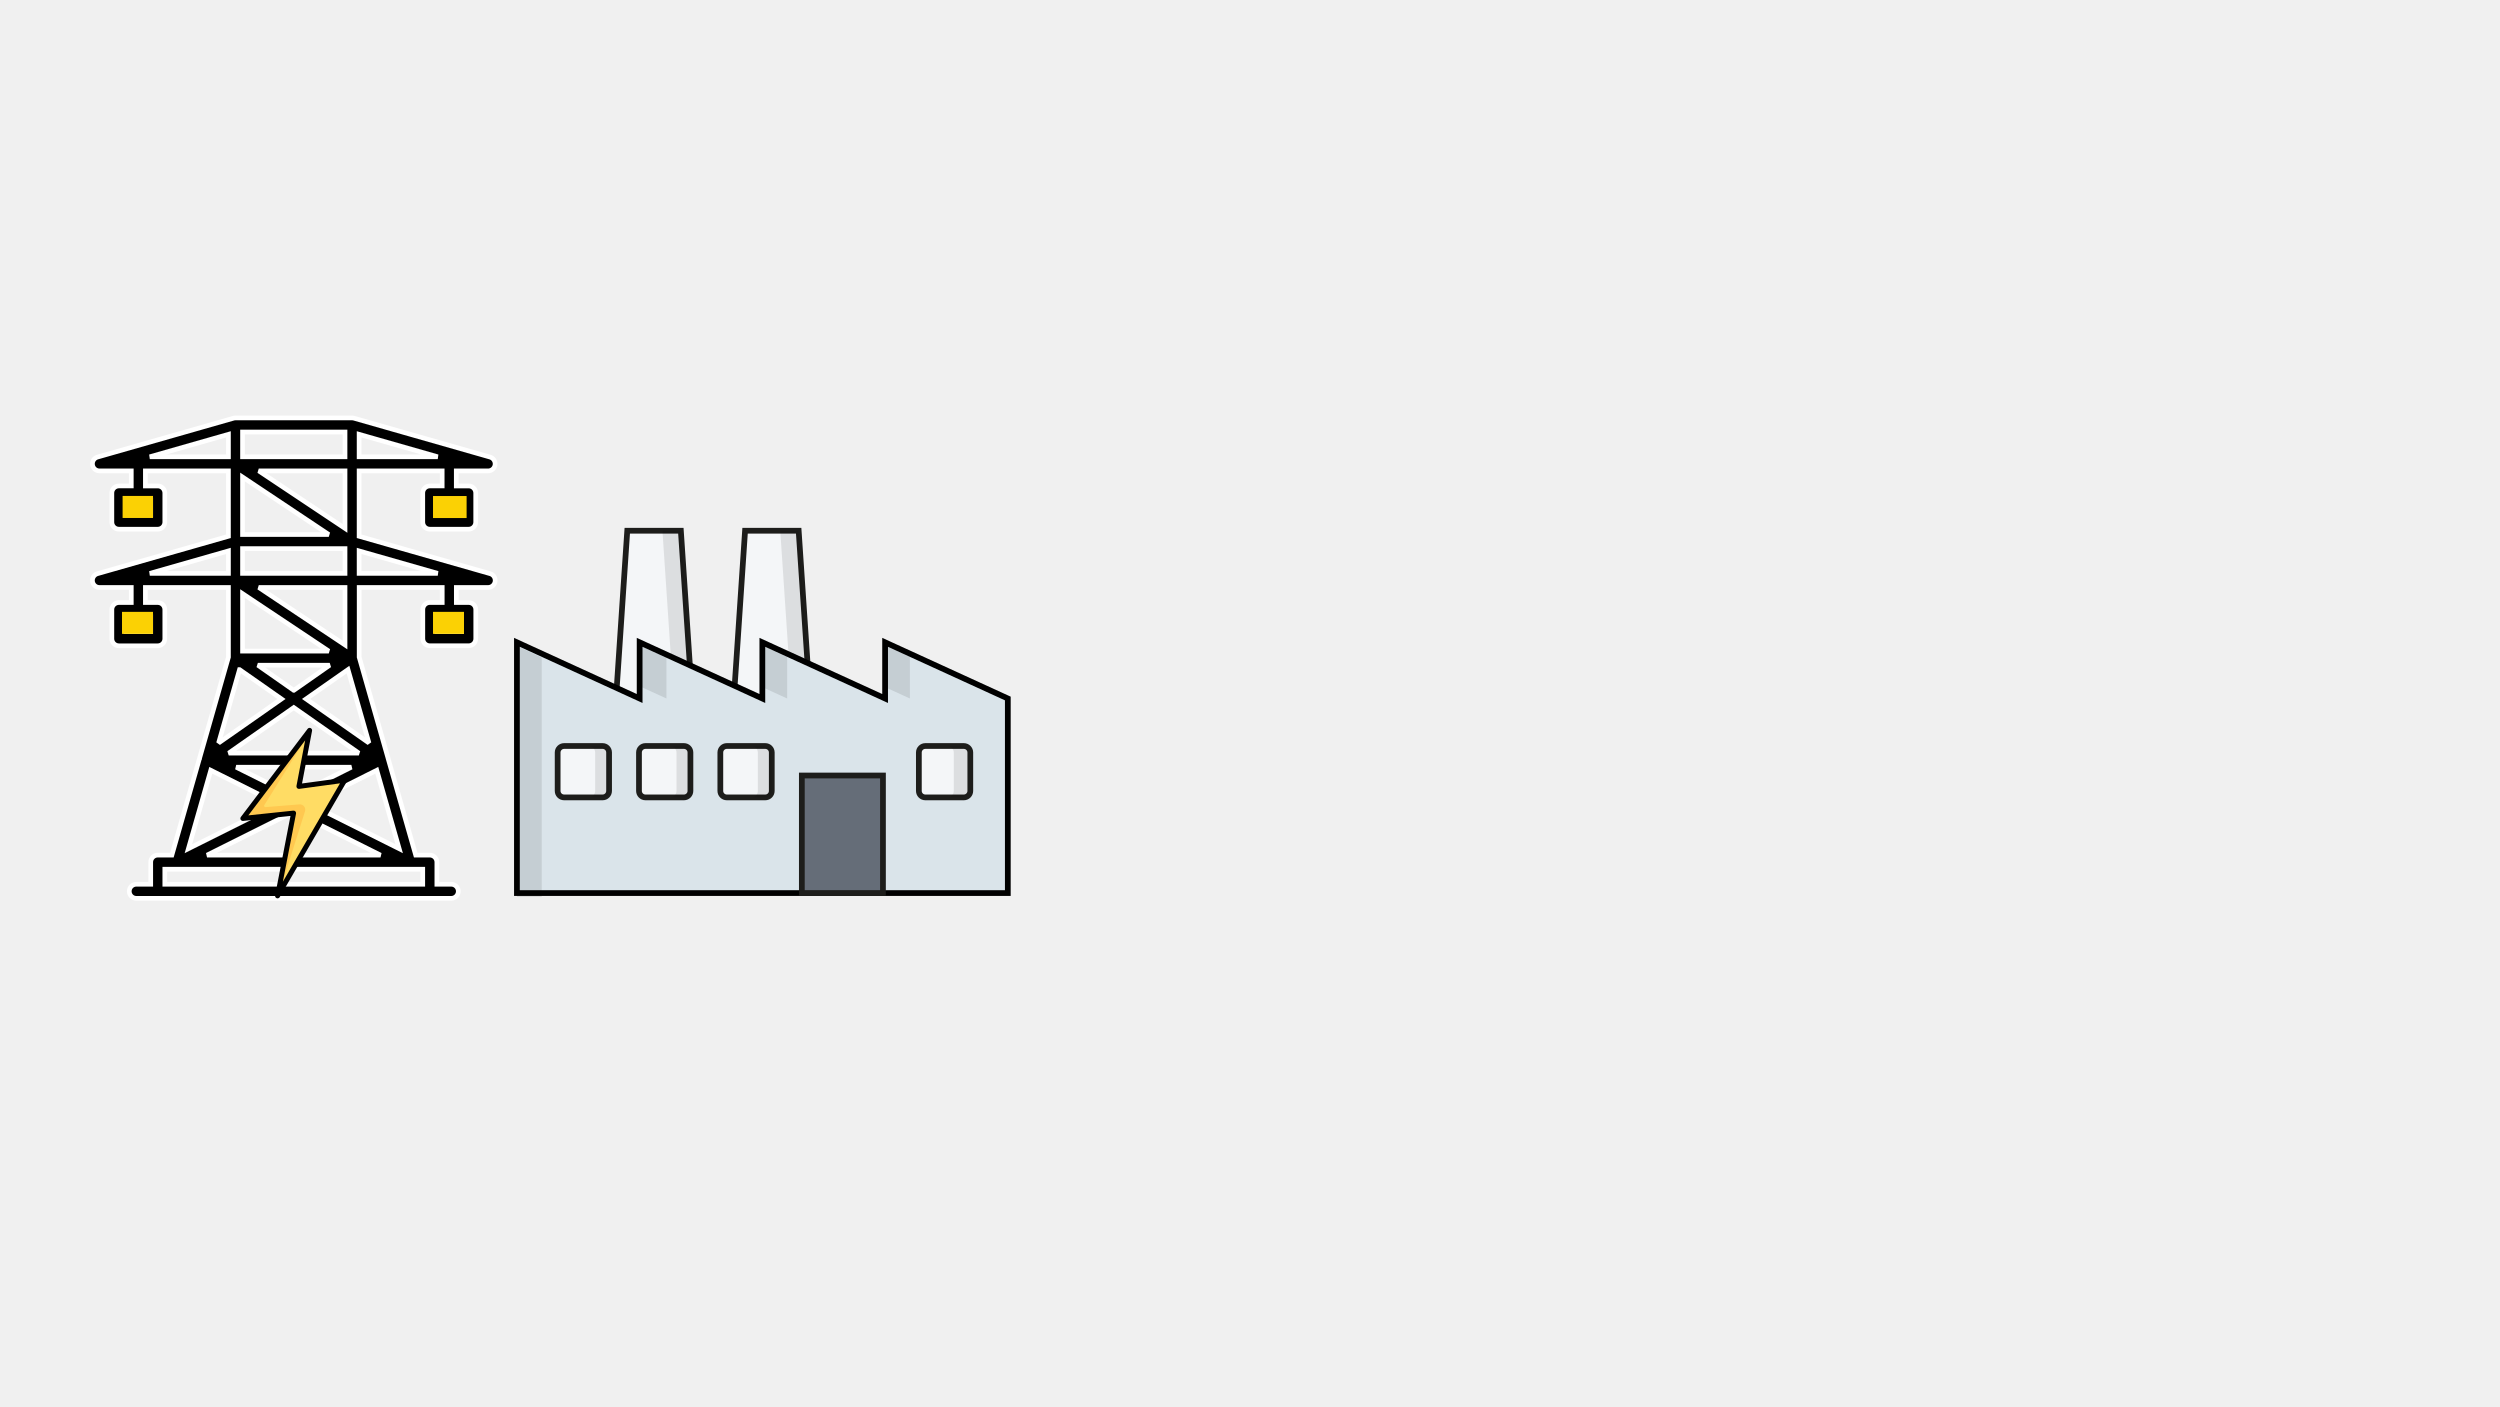
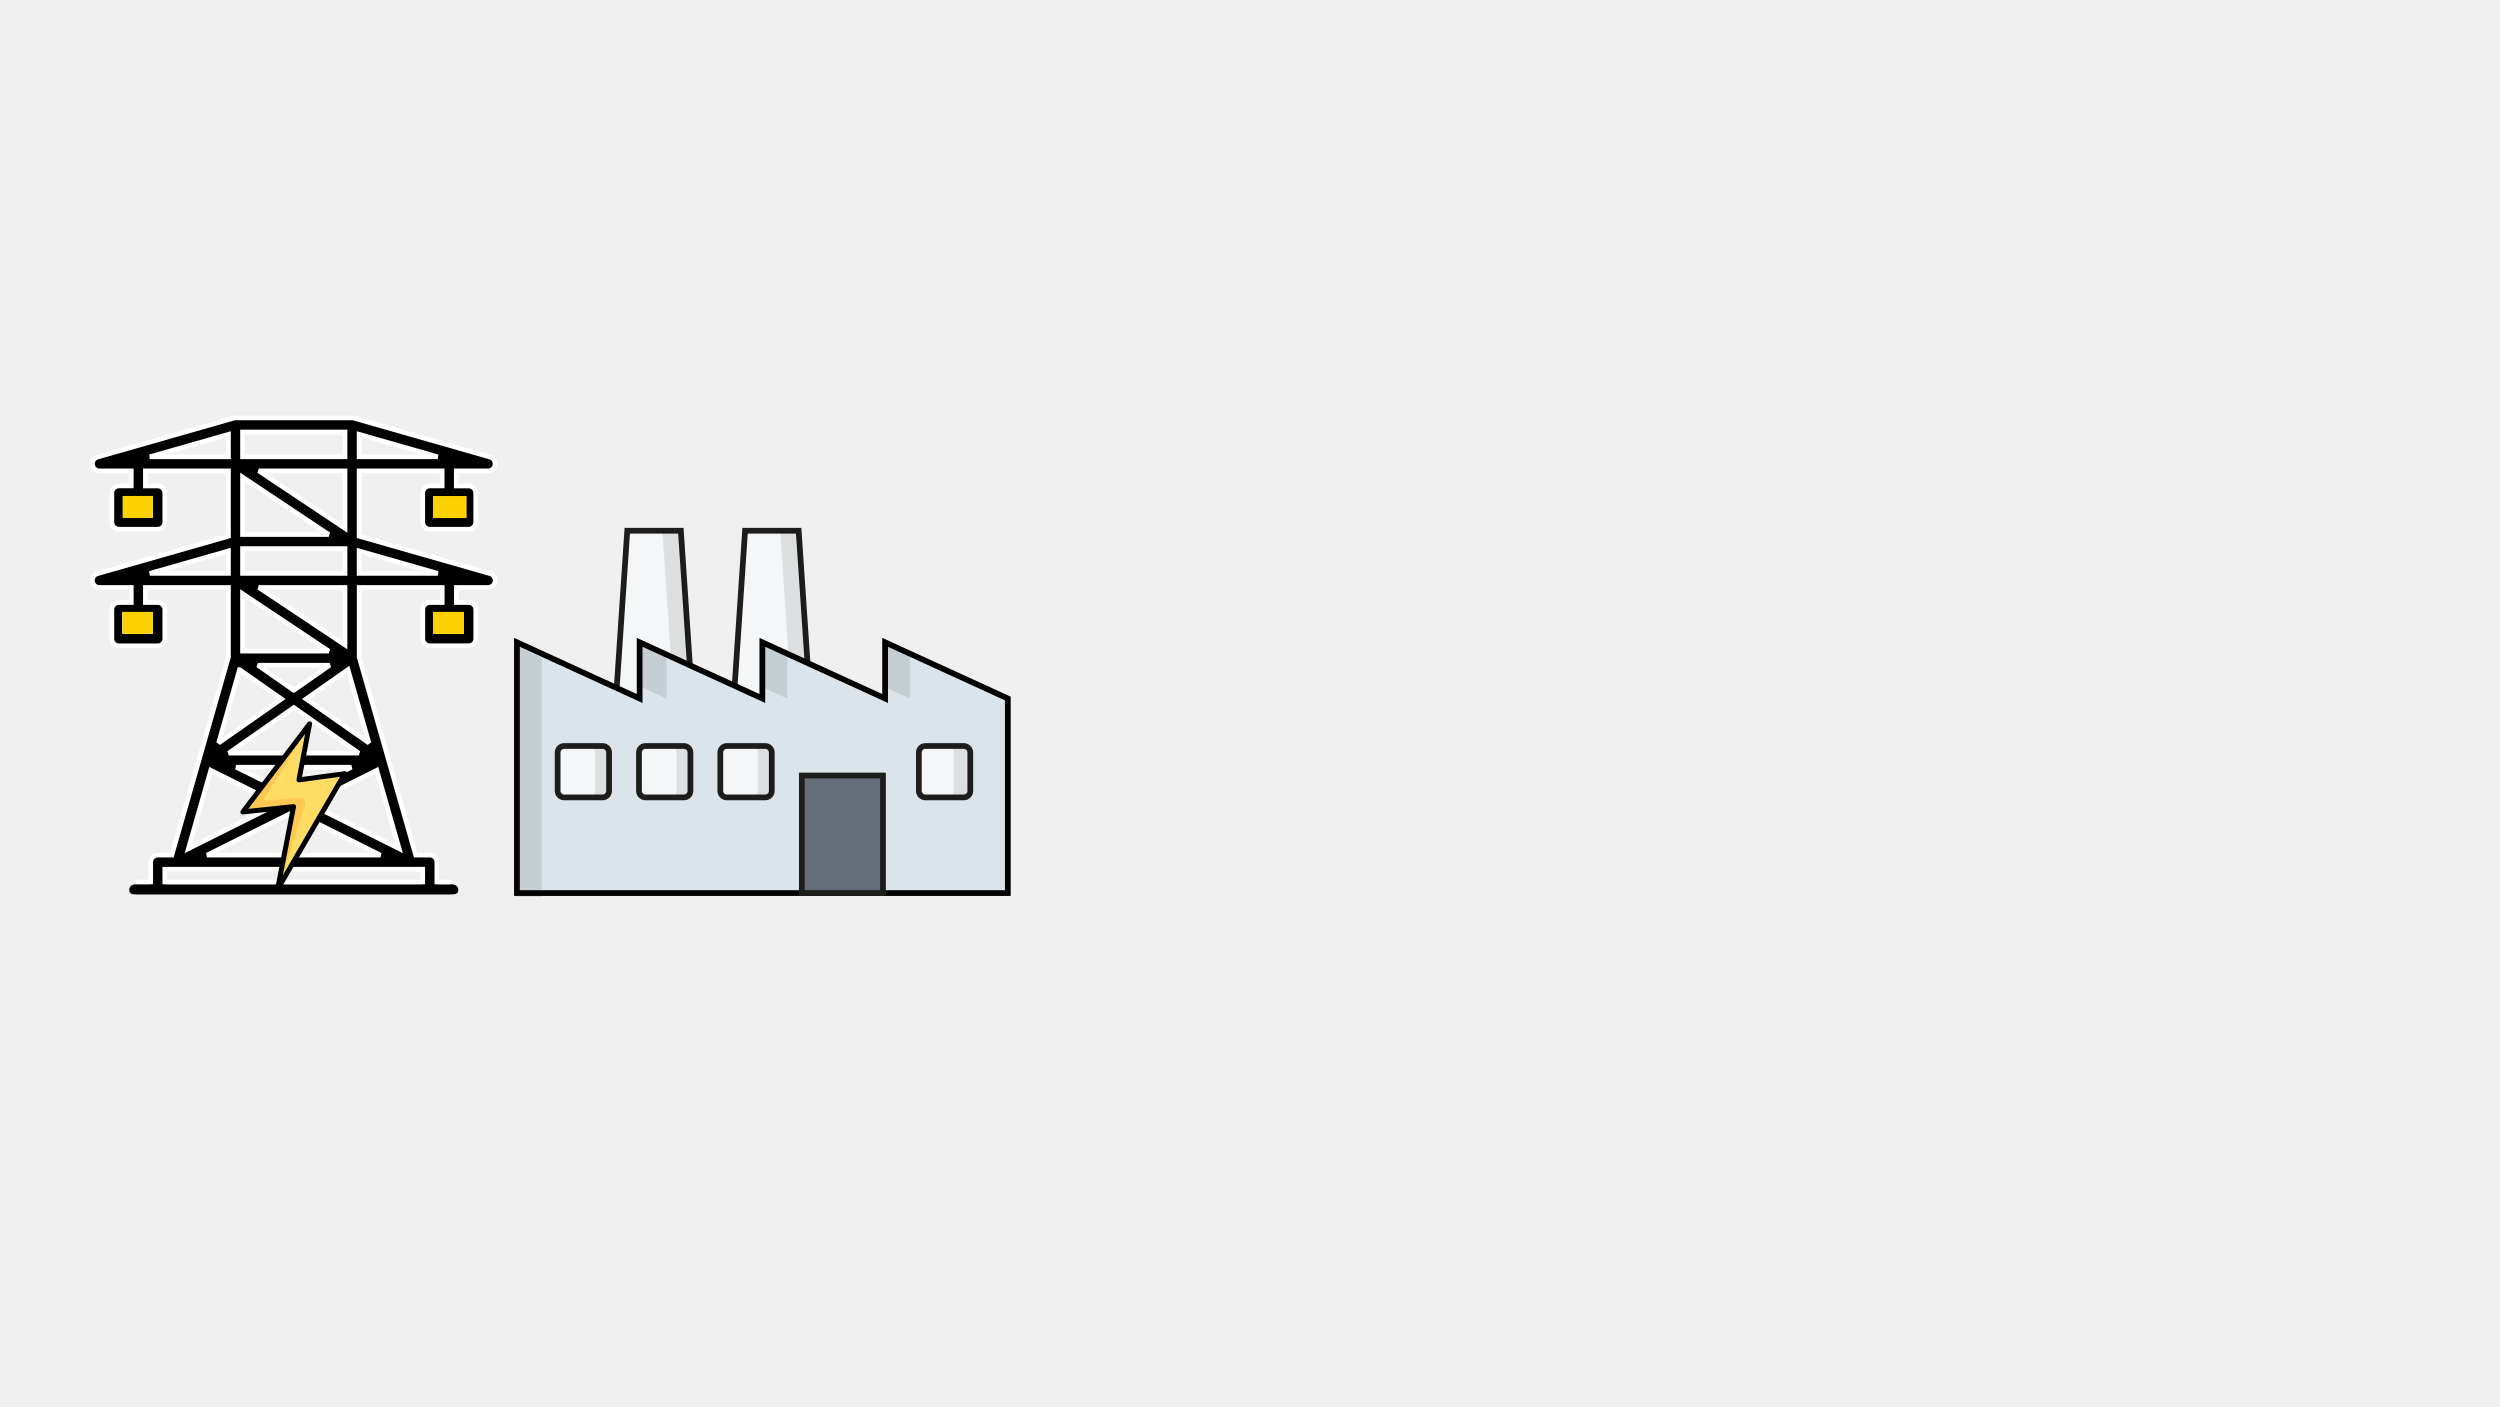
- <svg xmlns="http://www.w3.org/2000/svg" id="eDiVEysBNcG1" viewBox="0 0 1920 1080" shape-rendering="geometricPrecision" text-rendering="geometricPrecision" project-id="b48b71208cb1407b98a74c98d1a1f01b" export-id="8f30405ea07a4f538db262991dc09c63" cached="false">
+ <svg xmlns="http://www.w3.org/2000/svg" id="ehIUEHZeW8R1" viewBox="0 0 1920 1080" shape-rendering="geometricPrecision" text-rendering="geometricPrecision" project-id="b48b71208cb1407b98a74c98d1a1f01b" export-id="1967545d1b6643439fa90b6bacb23c76" cached="false">
  <g transform="translate(69.17332 319.1671)">
    <g>
-       <path d="M307.17,121.4L206.63,92.68v-50.2h63.79v11.56h-9.51c-2.99,0-5.41,2.42-5.41,5.41v22.39c0,2.99,2.42,5.41,5.41,5.41h29.85c2.99,0,5.41-2.42,5.41-5.41v-22.38c0-2.99-2.42-5.41-5.41-5.41h-9.51v-11.56h24.43c2.7,0,4.99-1.99,5.36-4.66s-1.28-5.21-3.87-5.96L202.83,2.05c0,0-.01,0-.02,0l-.11-.03c0,0-.08-.02-.13-.03-.12-.03-.23-.06-.35-.08-.09-.02-.17-.03-.26-.04s-.17-.03-.26-.03c-.12-.01-.24-.02-.36-.02-.04,0-.09,0-.13,0h-89.54c0,0-.08,0-.12,0-.12,0-.25,0-.37.02-.08,0-.16.02-.25.03s-.18.02-.27.04c-.12.02-.23.05-.34.08-.04.01-.09.02-.13.03l-.11.03c0,0,0,0-.01,0L5.73,31.86c-2.6.74-4.25,3.28-3.87,5.96s2.66,4.66,5.36,4.66h24.43v11.56h-9.51c-2.99,0-5.41,2.42-5.41,5.41v22.39c0,2.99,2.42,5.41,5.41,5.41h29.85c2.99,0,5.41-2.42,5.41-5.41v-22.38c0-2.99-2.42-5.41-5.41-5.41h-9.51v-11.56h63.79v50.2L5.73,121.4c-2.6.74-4.25,3.28-3.87,5.96s2.66,4.66,5.36,4.66h24.43v11.56h-9.51c-2.99,0-5.41,2.42-5.41,5.41v22.39c0,2.99,2.42,5.41,5.41,5.41h29.85c2.99,0,5.41-2.42,5.41-5.41v-22.39c0-2.99-2.42-5.41-5.41-5.41h-9.51v-11.56h63.79v53.52L84.13,263.03c0,0,0,0,0,0l-.04.15c0,0,0,0,0,0v.04c0,0-.01.01-.02.02L62.83,337.56h-10.84c-2.99,0-5.41,2.42-5.41,5.41v16.97h-11.06c-2.99,0-5.41,2.42-5.41,5.41s2.42,5.41,5.41,5.41h241.88c2.99,0,5.41-2.42,5.41-5.41s-2.42-5.41-5.41-5.41h-11.06v-16.97c0-2.99-2.42-5.41-5.41-5.41h-10.84l-21.23-74.32c0,0,0-.02,0-.03l-.05-.17c0,0,0-.02,0-.03l-22.14-77.49v-53.52h63.79v11.56h-9.51c-2.99,0-5.41,2.42-5.41,5.41v22.39c0,2.99,2.42,5.41,5.41,5.41h29.85c2.99,0,5.41-2.42,5.41-5.41v-22.38c0-2.99-2.42-5.41-5.41-5.41h-9.51v-11.56h24.43c2.7,0,4.99-1.99,5.36-4.66s-1.28-5.21-3.88-5.96l-.03.01ZM285.34,64.86v11.56h-19.02v-11.56h19.02ZM206.63,14.39l60.39,17.26h-60.39v-17.26ZM46.57,64.86v11.56h-19.02v-11.56h19.02Zm0,89.54v11.56h-19.02v-11.56h19.02ZM117.09,12.63h78.71v19.02h-78.71v-19.02ZM195.8,42.48v44.16L129.55,42.48h66.25Zm-78.71,4.7l66.24,44.16h-66.24v-44.16Zm0,54.99h78.71v19.02h-78.71v-19.02ZM89.84,337.57l66.61-33.3l66.61,33.3h-133.22Zm22.39-67.52h88.44l-44.22,22.11-44.22-22.11Zm-5.76-10.82l49.98-34.99l49.98,34.99h-99.96Zm49.98-48.21L128.86,191.7h55.19l-27.59,19.32h-.01Zm39.35-79.01v44.16l-66.24-44.16h66.24Zm-78.71,4.71l66.25,44.16h-66.25v-44.16ZM45.87,31.65l60.4-17.26v17.26c0,0-60.4,0-60.4,0Zm0,89.54l60.4-17.26v17.26h-60.4Zm68.93,73.9v0c0,0,32.21,22.55,32.21,22.55L98.69,251.46l16.1-56.37h.01ZM92.71,272.4l51.64,25.82L75.5,332.64L92.71,272.4Zm153.27,76v0c0,0,.01,0,.02,0h9.49v11.56h-198.09v-11.56h9.49c0,0,.01,0,.02,0c0,0,.02,0,.02,0h179.02c0,0,.02,0,.02,0h.01Zm-8.58-15.76v0l-68.85-34.42l51.64-25.82l17.21,60.24Zm-23.2-81.19l-48.32-33.82l32.21-22.55l16.11,56.37Zm-7.57-130.26v-17.26l60.4,17.26h-60.4Zm78.71,33.21v11.56h-19.02v-11.56h19.02Z" stroke="#fff" stroke-width="3.6" stroke-miterlimit="2.88" />
+       <path d="M307.17,121.4L206.63,92.68v-50.2h63.79v11.56h-9.51c-2.99,0-5.41,2.42-5.41,5.41v22.39c0,2.99,2.42,5.41,5.41,5.41h29.85c2.99,0,5.41-2.42,5.41-5.41v-22.38c0-2.99-2.42-5.41-5.41-5.41h-9.51v-11.56h24.43c2.7,0,4.99-1.99,5.36-4.66s-1.28-5.21-3.87-5.96L202.83,2.05c0,0-.01,0-.02,0l-.11-.03c0,0-.08-.02-.13-.03-.12-.03-.23-.06-.35-.08-.09-.02-.17-.03-.26-.04s-.17-.03-.26-.03c-.12-.01-.24-.02-.36-.02-.04,0-.09,0-.13,0h-89.54c0,0-.08,0-.12,0-.12,0-.25,0-.37.02-.08,0-.16.02-.25.03s-.18.02-.27.04c-.12.02-.23.05-.34.08-.04.01-.09.02-.13.03l-.11.03c0,0,0,0-.01,0L5.73,31.86c-2.6.74-4.25,3.28-3.87,5.96s2.66,4.66,5.36,4.66h24.43v11.56h-9.51c-2.99,0-5.41,2.42-5.41,5.41v22.39c0,2.99,2.42,5.41,5.41,5.41h29.85c2.99,0,5.41-2.42,5.41-5.41v-22.38c0-2.99-2.42-5.41-5.41-5.41h-9.51v-11.56h63.79v50.2L5.73,121.4c-2.6.74-4.25,3.28-3.87,5.96s2.66,4.66,5.36,4.66h24.43v11.56h-9.51c-2.99,0-5.41,2.42-5.41,5.41v22.39c0,2.99,2.42,5.41,5.41,5.41h29.85c2.99,0,5.41-2.42,5.41-5.41v-22.39c0-2.99-2.42-5.41-5.41-5.41h-9.51v-11.56h63.79v53.52L84.13,263.03c0,0,0,0,0,0l-.04.15c0,0,0,0,0,0v.04c0,0-.01.01-.02.02L62.83,337.56h-10.84c-2.99,0-5.41,2.42-5.41,5.41v16.97h-11.06c-2.99,0-5.41,1.42-5.41,4.41s2.41,3.41,5.4,3.41h241.89c2.99,0,5.41-.42,5.41-3.41s-2.42-4.41-5.41-4.41h-11.06v-16.97c0-2.99-2.42-5.41-5.41-5.41h-10.84l-21.23-74.32c0,0,0-.02,0-.03l-.05-.17c0,0,0-.02,0-.03l-22.14-77.49v-53.52h63.79v11.56h-9.51c-2.99,0-5.41,2.42-5.41,5.41v22.39c0,2.99,2.42,5.41,5.41,5.41h29.85c2.99,0,5.41-2.42,5.41-5.41v-22.38c0-2.99-2.42-5.41-5.41-5.41h-9.51v-11.56h24.43c2.7,0,4.99-1.99,5.36-4.66s-1.28-5.21-3.88-5.96l-.03.01ZM285.34,64.86v11.56h-19.02v-11.56h19.02ZM206.63,14.39l60.39,17.26h-60.39v-17.26ZM46.57,64.86v11.56h-19.02v-11.56h19.02Zm0,89.54v11.56h-19.02v-11.56h19.02ZM117.09,12.63h78.71v19.02h-78.71v-19.02ZM195.8,42.48v44.16L129.55,42.48h66.25Zm-78.71,4.7l66.24,44.16h-66.24v-44.16Zm0,54.99h78.71v19.02h-78.71v-19.02ZM89.84,337.57l66.61-33.3l66.61,33.3h-133.22Zm22.39-67.52h88.44l-44.22,22.11-44.22-22.11Zm-5.76-10.82l49.98-34.99l49.98,34.99h-99.96Zm49.98-48.21L128.86,191.7h55.19l-27.59,19.32h-.01Zm39.35-79.01v44.16l-66.24-44.16h66.24Zm-78.71,4.71l66.25,44.16h-66.25v-44.16ZM45.87,31.65l60.4-17.26v17.26c0,0-60.4,0-60.4,0Zm0,89.54l60.4-17.26v17.26h-60.4Zm68.93,73.9v0c0,0,32.21,22.55,32.21,22.55L98.69,251.46l16.1-56.37h.01ZM92.71,272.4l51.64,25.82L75.5,332.64L92.71,272.4Zm153.27,76v0c0,0,.01,0,.02,0h9.49v11.56h-198.09v-11.56h9.49c0,0,.01,0,.02,0c0,0,.02,0,.02,0h179.02c0,0,.02,0,.02,0h.01Zm-8.58-15.76v0l-68.85-34.42l51.64-25.82l17.21,60.24Zm-23.2-81.19l-48.32-33.82l32.21-22.55l16.11,56.37Zm-7.57-130.26v-17.26l60.4,17.26h-60.4Zm78.71,33.21v11.56h-19.02v-11.56h19.02Z" paint-order="markers stroke fill" stroke="rgba(255,255,255,0.01)" stroke-width="3.6" stroke-miterlimit="2.88" />
+       <path d="M277.4,358.148h-11.06v-15.178c0-2.99-2.42-5.41-5.41-5.41h-10.84l-21.23-74.32c0,0,0-.02,0-.03l-.05-.17c0,0,0-.02,0-.03l-22.14-77.49v-53.52h63.79v11.56h-9.51c-2.99,0-5.41,2.42-5.41,5.41v22.39c0,2.99,2.42,5.41,5.41,5.41h29.85c2.99,0,5.41-2.42,5.41-5.41v-22.38c0-2.99-2.42-5.41-5.41-5.41h-9.51v-11.56h24.43c2.7,0,4.99-1.99,5.36-4.66s-1.28-5.21-3.88-5.96l-.03.01L206.63,92.68v-50.2h63.79v11.56h-9.51c-2.99,0-5.41,2.42-5.41,5.41v22.39c0,2.99,2.42,5.41,5.41,5.41h29.85c2.99,0,5.41-2.42,5.41-5.41v-22.38c0-2.99-2.42-5.41-5.41-5.41h-9.51v-11.56h24.43c2.7,0,4.99-1.99,5.36-4.66s-1.28-5.21-3.87-5.96L202.83,2.05c0,0-.01,0-.02,0l-.11-.03c0,0-.08-.02-.13-.03-.12-.03-.23-.06-.35-.08-.09-.02-.17-.03-.26-.04s-.17-.03-.26-.03c-.12-.01-.24-.02-.36-.02-.04,0-.09,0-.13,0h-89.54c0,0-.08,0-.12,0-.12,0-.25,0-.37.02-.08,0-.16.02-.25.03s-.18.02-.27.04c-.12.02-.23.05-.34.08-.04.01-.09.02-.13.03l-.11.03c0,0,0,0-.01,0L5.73,31.86c-2.6.74-4.25,3.28-3.87,5.96s2.66,4.66,5.36,4.66h24.43v11.56h-9.51c-2.99,0-5.41,2.42-5.41,5.41v22.39c0,2.99,2.42,5.41,5.41,5.41h29.85c2.99,0,5.41-2.42,5.41-5.41v-22.38c0-2.99-2.42-5.41-5.41-5.41h-9.51v-11.56h63.79v50.2L5.73,121.4c-2.6.74-4.25,3.28-3.87,5.96s2.66,4.66,5.36,4.66h24.43v11.56h-9.51c-2.99,0-5.41,2.42-5.41,5.41v22.39c0,2.99,2.42,5.41,5.41,5.41h29.85c2.99,0,5.41-2.42,5.41-5.41v-22.39c0-2.99-2.42-5.41-5.41-5.41h-9.51v-11.56h63.79v53.52L84.13,263.03c0,0,0,0,0,0l-.04.15c0,0,0,0,0,0v.04c0,0-.01.01-.02.02L62.83,337.56h-10.84c-2.99,0-5.41,2.42-5.41,5.41l-.01,15.15h-11.06M285.34,64.86v11.56h-19.02v-11.56h19.02ZM206.63,14.39l60.39,17.26h-60.39v-17.26ZM46.57,64.86v11.56h-19.02v-11.56h19.02Zm0,89.54v11.56h-19.02v-11.56h19.02ZM117.09,12.63h78.71v19.02h-78.71v-19.02ZM195.8,42.48v44.16L129.55,42.48h66.25Zm-78.71,4.7l66.24,44.16h-66.24v-44.16Zm0,54.99h78.71v19.02h-78.71v-19.02ZM89.84,337.57l66.61-33.3l66.61,33.3h-133.22Zm22.39-67.52h88.44l-44.22,22.11-44.22-22.11Zm-5.76-10.82l49.98-34.99l49.98,34.99h-99.96Zm49.98-48.21L128.86,191.7h55.19l-27.59,19.32h-.01Zm39.35-79.01v44.16l-66.24-44.16h66.24Zm-78.71,4.71l66.25,44.16h-66.25v-44.16ZM45.87,31.65l60.4-17.26v17.26c0,0-60.4,0-60.4,0Zm0,89.54l60.4-17.26v17.26h-60.4Zm68.93,73.9v0c0,0,32.21,22.55,32.21,22.55L98.69,251.46l16.1-56.37h.01ZM92.71,272.4l51.64,25.82L75.5,332.64L92.71,272.4Zm153.27,76v0c0,0,.01,0,.02,0h9.49v9.768h-198.09v-9.768h9.49c0,0,.01,0,.02,0c0,0,.02,0,.02,0h179.02c0,0,.02,0,.02,0h.01Zm-8.58-15.76v0l-68.85-34.42l51.64-25.82l17.21,60.24Zm-23.2-81.19l-48.32-33.82l32.21-22.55l16.11,56.37Zm-7.57-130.26v-17.26l60.4,17.26h-60.4Zm78.71,33.21v11.56h-19.02v-11.56h19.02Z" fill="rgba(0,0,0,0)" stroke="#fff" stroke-width="3.6" stroke-miterlimit="2.88" />
      <g>
        <rect width="23.35" height="16.91" rx="0" ry="0" transform="translate(24.98 61.71)" fill="#fbd104" />
        <rect width="25.8" height="16.91" rx="0" ry="0" transform="translate(263.38 61.78)" fill="#fbd104" />
        <rect width="23.8" height="16.91" rx="0" ry="0" transform="translate(263.38 150.74)" fill="#fbd104" />
        <rect width="23.8" height="16.91" rx="0" ry="0" transform="translate(24.53 150.74)" fill="#fbd104" />
      </g>
    </g>
  </g>
-   <g id="eDiVEysBNcG10" transform="translate(184.6068 558.9971)">
+   <g id="ehIUEHZeW8R11" transform="translate(184.6068 553.9971)">
    <g>
      <path d="M32.22,122.73L77.63,44.54c1.03-1.77-.43-3.95-2.46-3.67L44.96,44.98L52.18,7.09c.24-1.28-1.4-2.01-2.19-.97L5.35,65.04c-1.3,1.72.08,4.16,2.22,3.93l33.3-3.51-10.92,56.41c-.26,1.36,1.58,2.05,2.27.85v.01Z" fill="#ffdc64" />
      <path d="M19.31,60.87c-.83.07-1.39-.84-.94-1.55L51.75,5.9c-.5-.39-1.28-.42-1.75.21L5.35,65.04c-1.3,1.72.08,4.16,2.22,3.93l33.3-3.51-10.92,56.41c-.15.76.37,1.3.97,1.42l18.71-59.2c.88-2.77-1.34-5.55-4.24-5.32L19.31,60.86v.01Z" fill="#ffc850" />
      <path d="M81.75,39.12c-.41-.61-1.13-.93-1.85-.83L47.35,42.71L53.1,12.53L55.05,2.28c.17-.88-.29-1.75-1.1-2.11s-1.77-.12-2.31.59L0.39,68.41c-.46.61-.52,1.43-.14,2.1s1.11,1.04,1.87.96l36.37-3.83-.3,1.56-11.51,59.45c-.18.92.33,1.83,1.21,2.16.22.08.45.12.67.12.67,0,1.31-.35,1.66-.95L81.81,41.15c.37-.63.34-1.42-.06-2.03ZM32.61,118.25l9.35-48.31c0,0,0,0,0,0l.79-4.1c.12-.6-.06-1.21-.47-1.66s-1.01-.67-1.61-.61L6.12,67.21L49.75,9.6l-.42,2.2-6.25,32.8c-.12.61.07,1.23.49,1.68s1.04.66,1.65.58l31.3-4.26L32.6,118.23l.01.02Z" />
    </g>
  </g>
-   <g id="eDiVEysBNcG15" transform="matrix(.18 0 0 0.18 179.934 587.9283)" opacity="0">
+   <g id="ehIUEHZeW8R16" transform="matrix(.18 0 0 0.18 179.934 587.9283)" opacity="0">
    <g>
      <circle r="256" transform="translate(256 256)" fill="#e10000" />
      <path d="M348.6,391c-11.258.035-22.061-4.438-30-12.42L256,316l-62.6,62.61c-10.718,10.718-26.34,14.904-40.981,10.981s-26.077-15.359-30-30.0.263-30.263,10.981-40.981L196,256l-62.61-62.6c-16.569-16.569-16.569-43.431,0-60s43.431-16.569,60,0L256,196l62.6-62.61c10.718-10.718,26.34-14.904,40.981-10.981s26.077,15.359,30,30-.263,30.263-10.981,40.981L316,256l62.61,62.6c12.132,12.131,15.76,30.375,9.193,46.225s-22.037,26.181-39.193,26.175h-.01Z" fill="#fff" />
    </g>
  </g>
-   <g id="eDiVEysBNcG19" transform="matrix(.18 0 0 0.18 179.9365 585.5163)" opacity="0">
+   <g id="ehIUEHZeW8R20" transform="matrix(.18 0 0 0.18 179.9365 585.5163)" opacity="0">
    <path d="M506.4,432.6L294.7,36.1c-2.8-5.3-6.7-9.8-11.2-13.4-3.8-3-8-5.3-12.7-6.9-.9-.3-1.9-.6-2.8-.9-3.8-1-7.8-1.5-12-1.5-16.6,0-31.1,8.5-38.7,22.7L5.6,432.6C-2,447,-1.9,462.9,6,476.5c8,13.8,22.3,22.1,38.3,22.1h211.7h211.7v0c16,0,30.3-8.3,38.3-22.1c7.9-13.6,8-29.5.4-43.9Z" fill="#e10000" />
    <g>
      <path d="M256,313.5v0v0c22.1,0,40-18,40-40v-86.5c0-21.4-16.8-38.9-38-40-.7,0-1.4-.1-2.1-.1v0v0c-22.1,0-40,18-40,40v86.5c.1,22.2,18,40.1,40.1,40.1Z" fill="#fff" />
      <path d="M282.9,363.9c-.9-.9-1.9-1.7-3-2.4-1.5-1.2-3.2-2.2-4.9-3.1-5.7-3.1-12.2-4.8-19.1-4.8v0v0v0c-22.1,0-40,18-40,40c0,22.1,18,40,40,40v0v0v0c6.9,0,13.4-1.8,19.1-4.8c1.7-.9,3.3-2,4.9-3.1c1-.8,2-1.6,3-2.4C291,416,296,405.4,296,393.7c0-11.9-5-22.4-13.1-29.8Z" fill="#fff" />
    </g>
  </g>
  <g transform="matrix(.735285 0 0 0.735304 394.7941 405.3833)">
    <g>
      <g>
        <path d="M187.71,204.44h-82.97L118.25,3h55.97l13.5,201.44h-.01Z" fill="#f4f6f8" stroke="#1d1d1b" stroke-width="6" stroke-miterlimit="10" />
        <g opacity="0.1">
          <path d="M187.71,204.44h-19.23L154.98,3h19.23l13.5,201.44Z" />
        </g>
      </g>
      <g>
        <path d="M310.76,204.44h-82.97L241.3,3h55.97l13.5,201.44h-.01Z" fill="#f4f6f8" stroke="#1d1d1b" stroke-width="6" stroke-miterlimit="10" />
        <g opacity="0.1">
          <path d="M310.76,204.44h-19.23L278.04,3h19.23l13.5,201.44h-.01Z" />
        </g>
      </g>
      <polygon points="131.17,178.24 131.17,119.58 259.34,178.24 259.34,119.58 387.56,178.24 387.56,119.58 515.73,178.24 515.73,381.48 131.17,381.48 3,381.48 3,119.58 131.17,178.24" fill="#dae4ea" stroke="#000" stroke-width="6" stroke-miterlimit="10" />
      <g opacity="0.1">
        <path d="M413.43,178.24l-25.9-11.86v-46.8c0,0,25.9,11.86,25.9,11.86v46.8Z" />
      </g>
      <g opacity="0.1">
        <path d="M285.26,178.24l-25.9-11.86v-46.8c0,0,25.9,11.86,25.9,11.86v46.8Z" />
      </g>
      <g opacity="0.1">
        <path d="M159.18,178.24l-25.9-11.86v-46.8c0,0,25.9,11.86,25.9,11.86v46.8Z" />
      </g>
      <g opacity="0.1">
        <path d="M28.9,135.44v250.08h-25.9v-261.94c0,0,25.9,11.86,25.9,11.86Z" />
      </g>
      <path d="M395.79,258.68h84.73v122.73h-84.73v-122.73Z" transform="translate(-95.20118 0)" fill="#656d78" stroke="#1d1d1b" stroke-width="6" stroke-miterlimit="10" />
      <g>
        <rect width="53.72" height="53.67" rx="6.75" ry="6.75" transform="translate(422.8215 227.87)" fill="#f4f6f8" stroke="#1d1d1b" stroke-width="6" stroke-miterlimit="10" />
        <g opacity="0.1">
          <path d="M354.13,234.74v40.09c.02,3.68-2.94,6.69-6.63,6.71-.03,0-.05,0-.08,0h-14.56c3.71.02,6.73-2.96,6.75-6.67c0-.01,0-.03,0-.04v-40.09c0-3.71-3-6.71-6.71-6.71-.01,0-.03,0-.04,0h14.56c3.68-.02,6.69,2.94,6.71,6.63c0,.03,0,.05,0,.08Z" transform="translate(119.6815 0)" />
        </g>
      </g>
      <g>
        <rect width="53.72" height="53.67" rx="6.75" ry="6.75" transform="translate(215.46 227.87)" fill="#f4f6f8" stroke="#1d1d1b" stroke-width="6" stroke-miterlimit="10" />
        <g opacity="0.1">
          <path d="M269.17,234.74v40.09c.02,3.68-2.94,6.69-6.63,6.71-.03,0-.05,0-.08,0h-14.56c3.71.02,6.73-2.96,6.75-6.67c0-.01,0-.03,0-.04v-40.09c0-3.71-3-6.71-6.71-6.71-.01,0-.03,0-.04,0h14.56c3.68-.02,6.69,2.94,6.71,6.63c0,.03,0,.05,0,.08Z" />
        </g>
      </g>
      <g>
        <rect width="53.72" height="53.67" rx="6.75" ry="6.75" transform="translate(130.49 227.87)" fill="#f4f6f8" stroke="#1d1d1b" stroke-width="6" stroke-miterlimit="10" />
        <g opacity="0.1">
          <path d="M184.21,234.74v40.09c.02,3.68-2.94,6.69-6.63,6.71-.03,0-.05,0-.08,0h-14.56c3.71.02,6.73-2.96,6.75-6.67c0-.01,0-.03,0-.04v-40.09c0-3.71-3-6.71-6.71-6.71-.01,0-.03,0-.04,0h14.56c3.68-.02,6.69,2.94,6.71,6.63c0,.03,0,.05,0,.08Z" />
        </g>
      </g>
      <g>
        <rect width="53.72" height="53.67" rx="6.75" ry="6.75" transform="translate(45.53 227.87)" fill="#f4f6f8" stroke="#1d1d1b" stroke-width="6" stroke-miterlimit="10" />
        <g opacity="0.1">
          <path d="M99.24,234.74v40.09c.02,3.68-2.94,6.69-6.63,6.71-.03,0-.05,0-.08,0h-14.56c3.71.02,6.73-2.96,6.75-6.67c0-.01,0-.03,0-.04v-40.09c0-3.71-3-6.71-6.71-6.71-.01,0-.03,0-.04,0h14.56c3.68-.02,6.69,2.94,6.71,6.63c0,.03,0,.05,0,.08Z" />
        </g>
      </g>
    </g>
  </g>
</svg>
